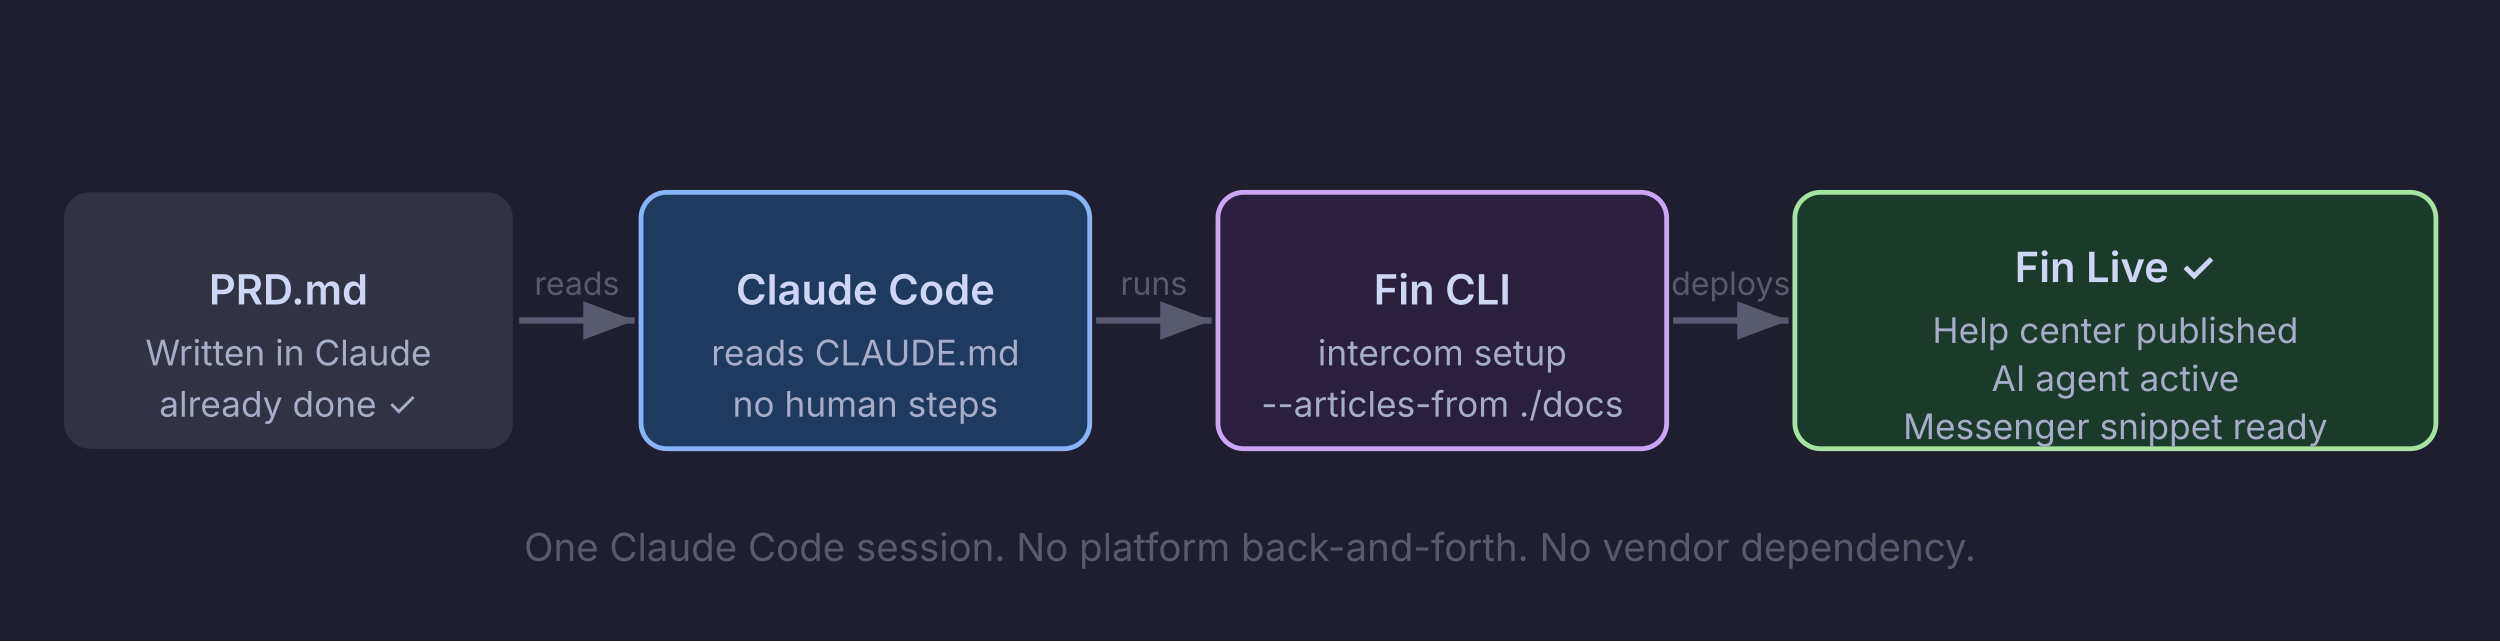
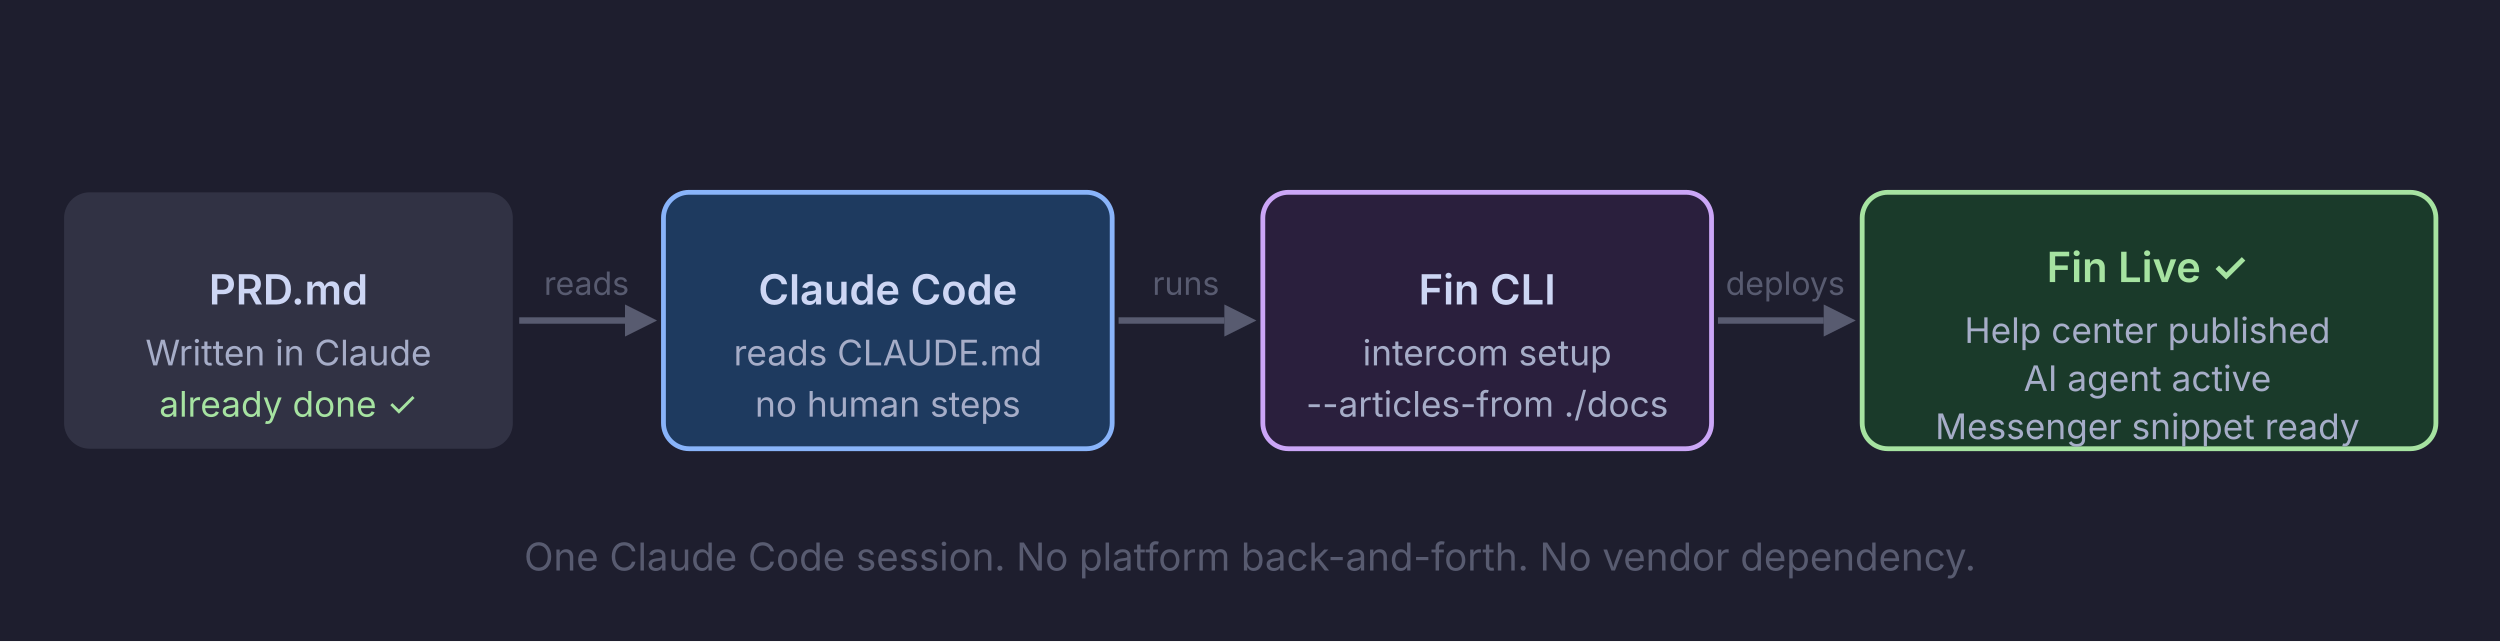
<svg xmlns="http://www.w3.org/2000/svg" width="780" height="200" viewBox="0 0 780 200">
-   <defs>
-     <style>
-       .box { rx: 8; ry: 8; }
-       .label { font-family: -apple-system, 'SF Pro Text', 'Helvetica Neue', sans-serif; font-size: 13px; font-weight: 600; text-anchor: middle; fill: #cdd6f4; }
-       .sublabel { font-family: -apple-system, 'SF Pro Text', 'Helvetica Neue', sans-serif; font-size: 11px; text-anchor: middle; fill: #a6adc8; }
-       .arrow { stroke: #585b70; stroke-width: 2; fill: none; marker-end: url(#arrowhead); }
-       .arrow-label { font-family: -apple-system, 'SF Pro Text', 'Helvetica Neue', sans-serif; font-size: 10px; text-anchor: middle; fill: #585b70; }
-     </style>
-     <marker id="arrowhead" markerWidth="8" markerHeight="6" refX="8" refY="3" orient="auto">
-       <polygon points="0 0, 8 3, 0 6" fill="#585b70" />
-     </marker>
-   </defs>
  <rect width="780" height="200" fill="#1e1e2e" />
  <rect x="20" y="60" width="140" height="80" fill="#313244" rx="8" ry="8" />
-   <text x="90" y="95" class="label">PRD.md</text>
-   <text x="90" y="114" class="sublabel">Written in Claude</text>
-   <text x="90" y="130" class="sublabel">already done ✓</text>
-   <line x1="162" y1="100" x2="198" y2="100" class="arrow" />
-   <text x="180" y="92" class="arrow-label">reads</text>
-   <rect x="200" y="60" width="140" height="80" fill="#1e3a5f" rx="8" ry="8" stroke="#89b4fa" stroke-width="1.5" />
-   <text x="270" y="95" class="label">Claude Code</text>
-   <text x="270" y="114" class="sublabel">reads CLAUDE.md</text>
-   <text x="270" y="130" class="sublabel">no human steps</text>
-   <line x1="342" y1="100" x2="378" y2="100" class="arrow" />
-   <text x="360" y="92" class="arrow-label">runs</text>
-   <rect x="380" y="60" width="140" height="80" fill="#2a1f3d" rx="8" ry="8" stroke="#cba6f7" stroke-width="1.5" />
-   <text x="450" y="95" class="label">Fin CLI</text>
-   <text x="450" y="114" class="sublabel">intercom setup</text>
-   <text x="450" y="130" class="sublabel">--articles-from ./docs</text>
-   <line x1="522" y1="100" x2="558" y2="100" class="arrow" />
-   <text x="540" y="92" class="arrow-label">deploys</text>
-   <rect x="560" y="60" width="200" height="80" fill="#1a3a2a" rx="8" ry="8" stroke="#a6e3a1" stroke-width="1.5" />
-   <text x="660" y="88" class="label">Fin Live ✓</text>
-   <text x="660" y="107" class="sublabel">Help center published</text>
-   <text x="660" y="122" class="sublabel">AI agent active</text>
-   <text x="660" y="137" class="sublabel">Messenger snippet ready</text>
-   <text x="390" y="175" font-family="-apple-system, 'SF Pro Text', 'Helvetica Neue', sans-serif" font-size="12" fill="#585b70" text-anchor="middle">One Claude Code session. No platform back-and-forth. No vendor dependency.</text>
+   <text x="90" y="95" font-family="-apple-system, Helvetica Neue, sans-serif" font-size="13" font-weight="600" fill="#cdd6f4" text-anchor="middle">PRD.md</text>
+   <text x="90" y="114" font-family="-apple-system, Helvetica Neue, sans-serif" font-size="11" fill="#a6adc8" text-anchor="middle">Written in Claude</text>
+   <text x="90" y="130" font-family="-apple-system, Helvetica Neue, sans-serif" font-size="11" fill="#a6e3a1" text-anchor="middle">already done ✓</text>
+   <line x1="162" y1="100" x2="195" y2="100" stroke="#585b70" stroke-width="2" />
+   <polygon points="195,95 205,100 195,105" fill="#585b70" />
+   <text x="183" y="92" font-family="-apple-system, Helvetica Neue, sans-serif" font-size="10" fill="#585b70" text-anchor="middle">reads</text>
+   <rect x="207" y="60" width="140" height="80" fill="#1e3a5f" rx="8" ry="8" stroke="#89b4fa" stroke-width="1.5" />
+   <text x="277" y="95" font-family="-apple-system, Helvetica Neue, sans-serif" font-size="13" font-weight="600" fill="#cdd6f4" text-anchor="middle">Claude Code</text>
+   <text x="277" y="114" font-family="-apple-system, Helvetica Neue, sans-serif" font-size="11" fill="#a6adc8" text-anchor="middle">reads CLAUDE.md</text>
+   <text x="277" y="130" font-family="-apple-system, Helvetica Neue, sans-serif" font-size="11" fill="#a6adc8" text-anchor="middle">no human steps</text>
+   <line x1="349" y1="100" x2="382" y2="100" stroke="#585b70" stroke-width="2" />
+   <polygon points="382,95 392,100 382,105" fill="#585b70" />
+   <text x="370" y="92" font-family="-apple-system, Helvetica Neue, sans-serif" font-size="10" fill="#585b70" text-anchor="middle">runs</text>
+   <rect x="394" y="60" width="140" height="80" fill="#2a1f3d" rx="8" ry="8" stroke="#cba6f7" stroke-width="1.5" />
+   <text x="464" y="95" font-family="-apple-system, Helvetica Neue, sans-serif" font-size="13" font-weight="600" fill="#cdd6f4" text-anchor="middle">Fin CLI</text>
+   <text x="464" y="114" font-family="-apple-system, Helvetica Neue, sans-serif" font-size="11" fill="#a6adc8" text-anchor="middle">intercom setup</text>
+   <text x="464" y="130" font-family="-apple-system, Helvetica Neue, sans-serif" font-size="11" fill="#a6adc8" text-anchor="middle">--articles-from ./docs</text>
+   <line x1="536" y1="100" x2="569" y2="100" stroke="#585b70" stroke-width="2" />
+   <polygon points="569,95 579,100 569,105" fill="#585b70" />
+   <text x="557" y="92" font-family="-apple-system, Helvetica Neue, sans-serif" font-size="10" fill="#585b70" text-anchor="middle">deploys</text>
+   <rect x="581" y="60" width="179" height="80" fill="#1a3a2a" rx="8" ry="8" stroke="#a6e3a1" stroke-width="1.5" />
+   <text x="670" y="88" font-family="-apple-system, Helvetica Neue, sans-serif" font-size="13" font-weight="600" fill="#a6e3a1" text-anchor="middle">Fin Live ✓</text>
+   <text x="670" y="107" font-family="-apple-system, Helvetica Neue, sans-serif" font-size="11" fill="#a6adc8" text-anchor="middle">Help center published</text>
+   <text x="670" y="122" font-family="-apple-system, Helvetica Neue, sans-serif" font-size="11" fill="#a6adc8" text-anchor="middle">AI agent active</text>
+   <text x="670" y="137" font-family="-apple-system, Helvetica Neue, sans-serif" font-size="11" fill="#a6adc8" text-anchor="middle">Messenger snippet ready</text>
+   <text x="390" y="178" font-family="-apple-system, Helvetica Neue, sans-serif" font-size="12" fill="#585b70" text-anchor="middle">One Claude Code session. No platform back-and-forth. No vendor dependency.</text>
</svg>
